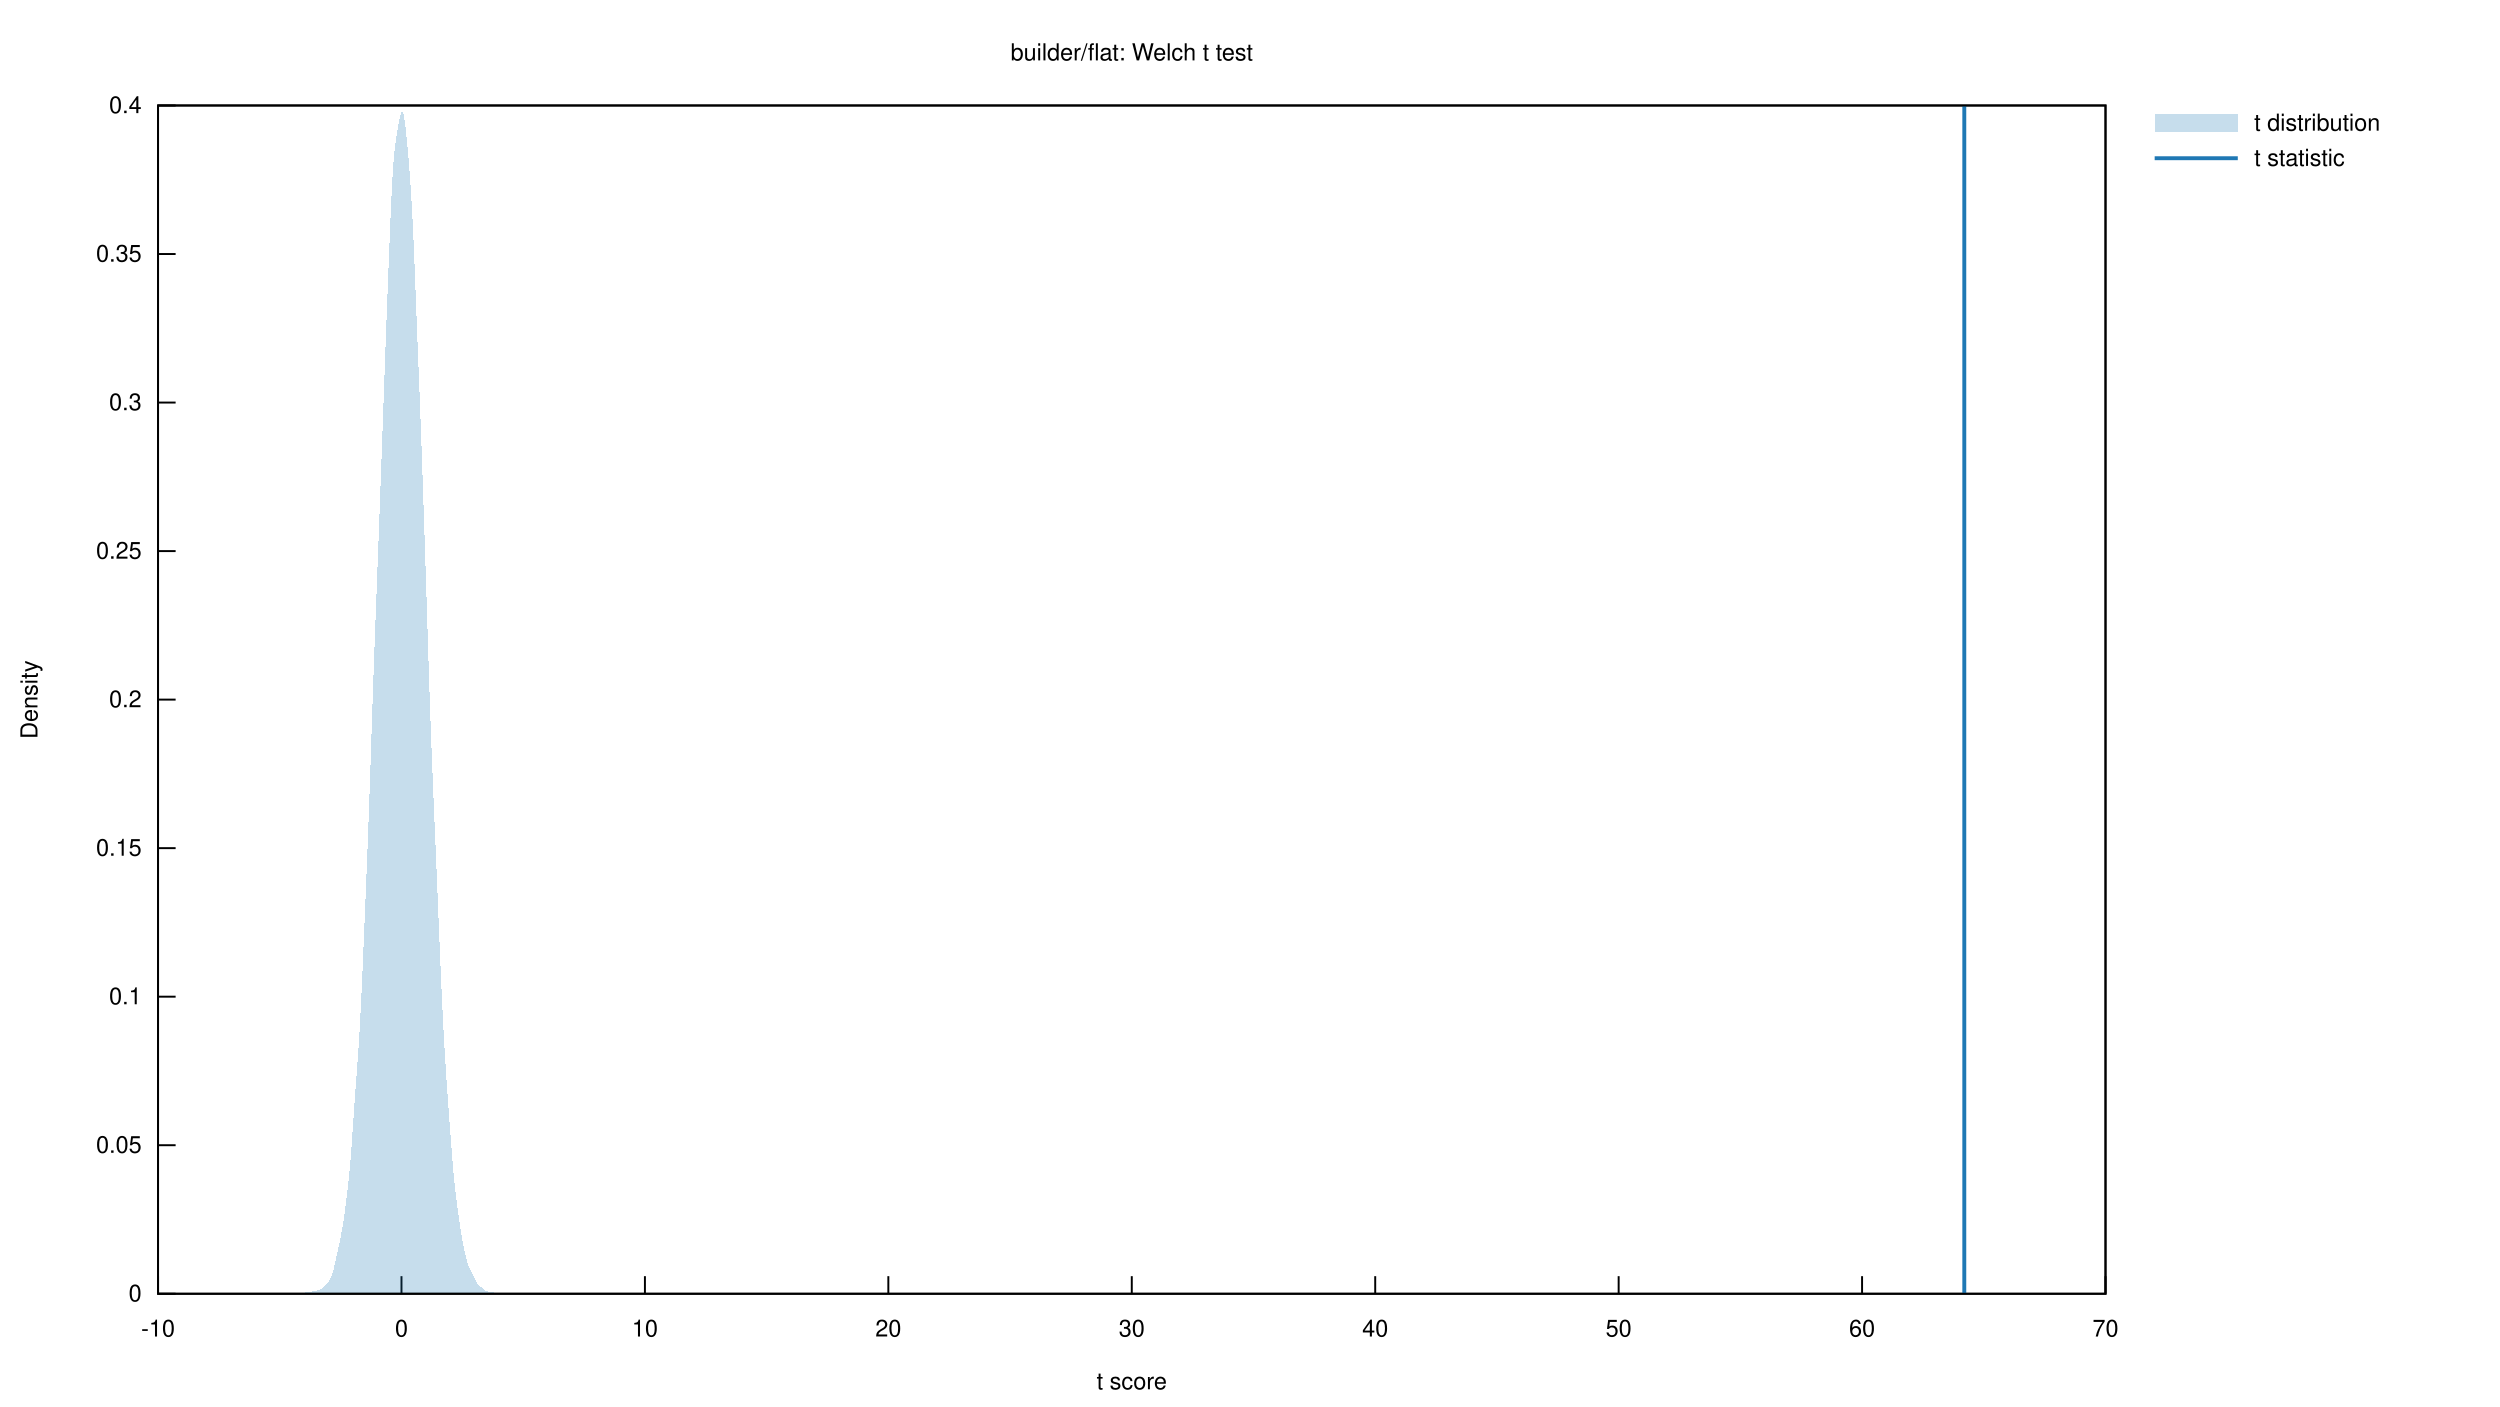
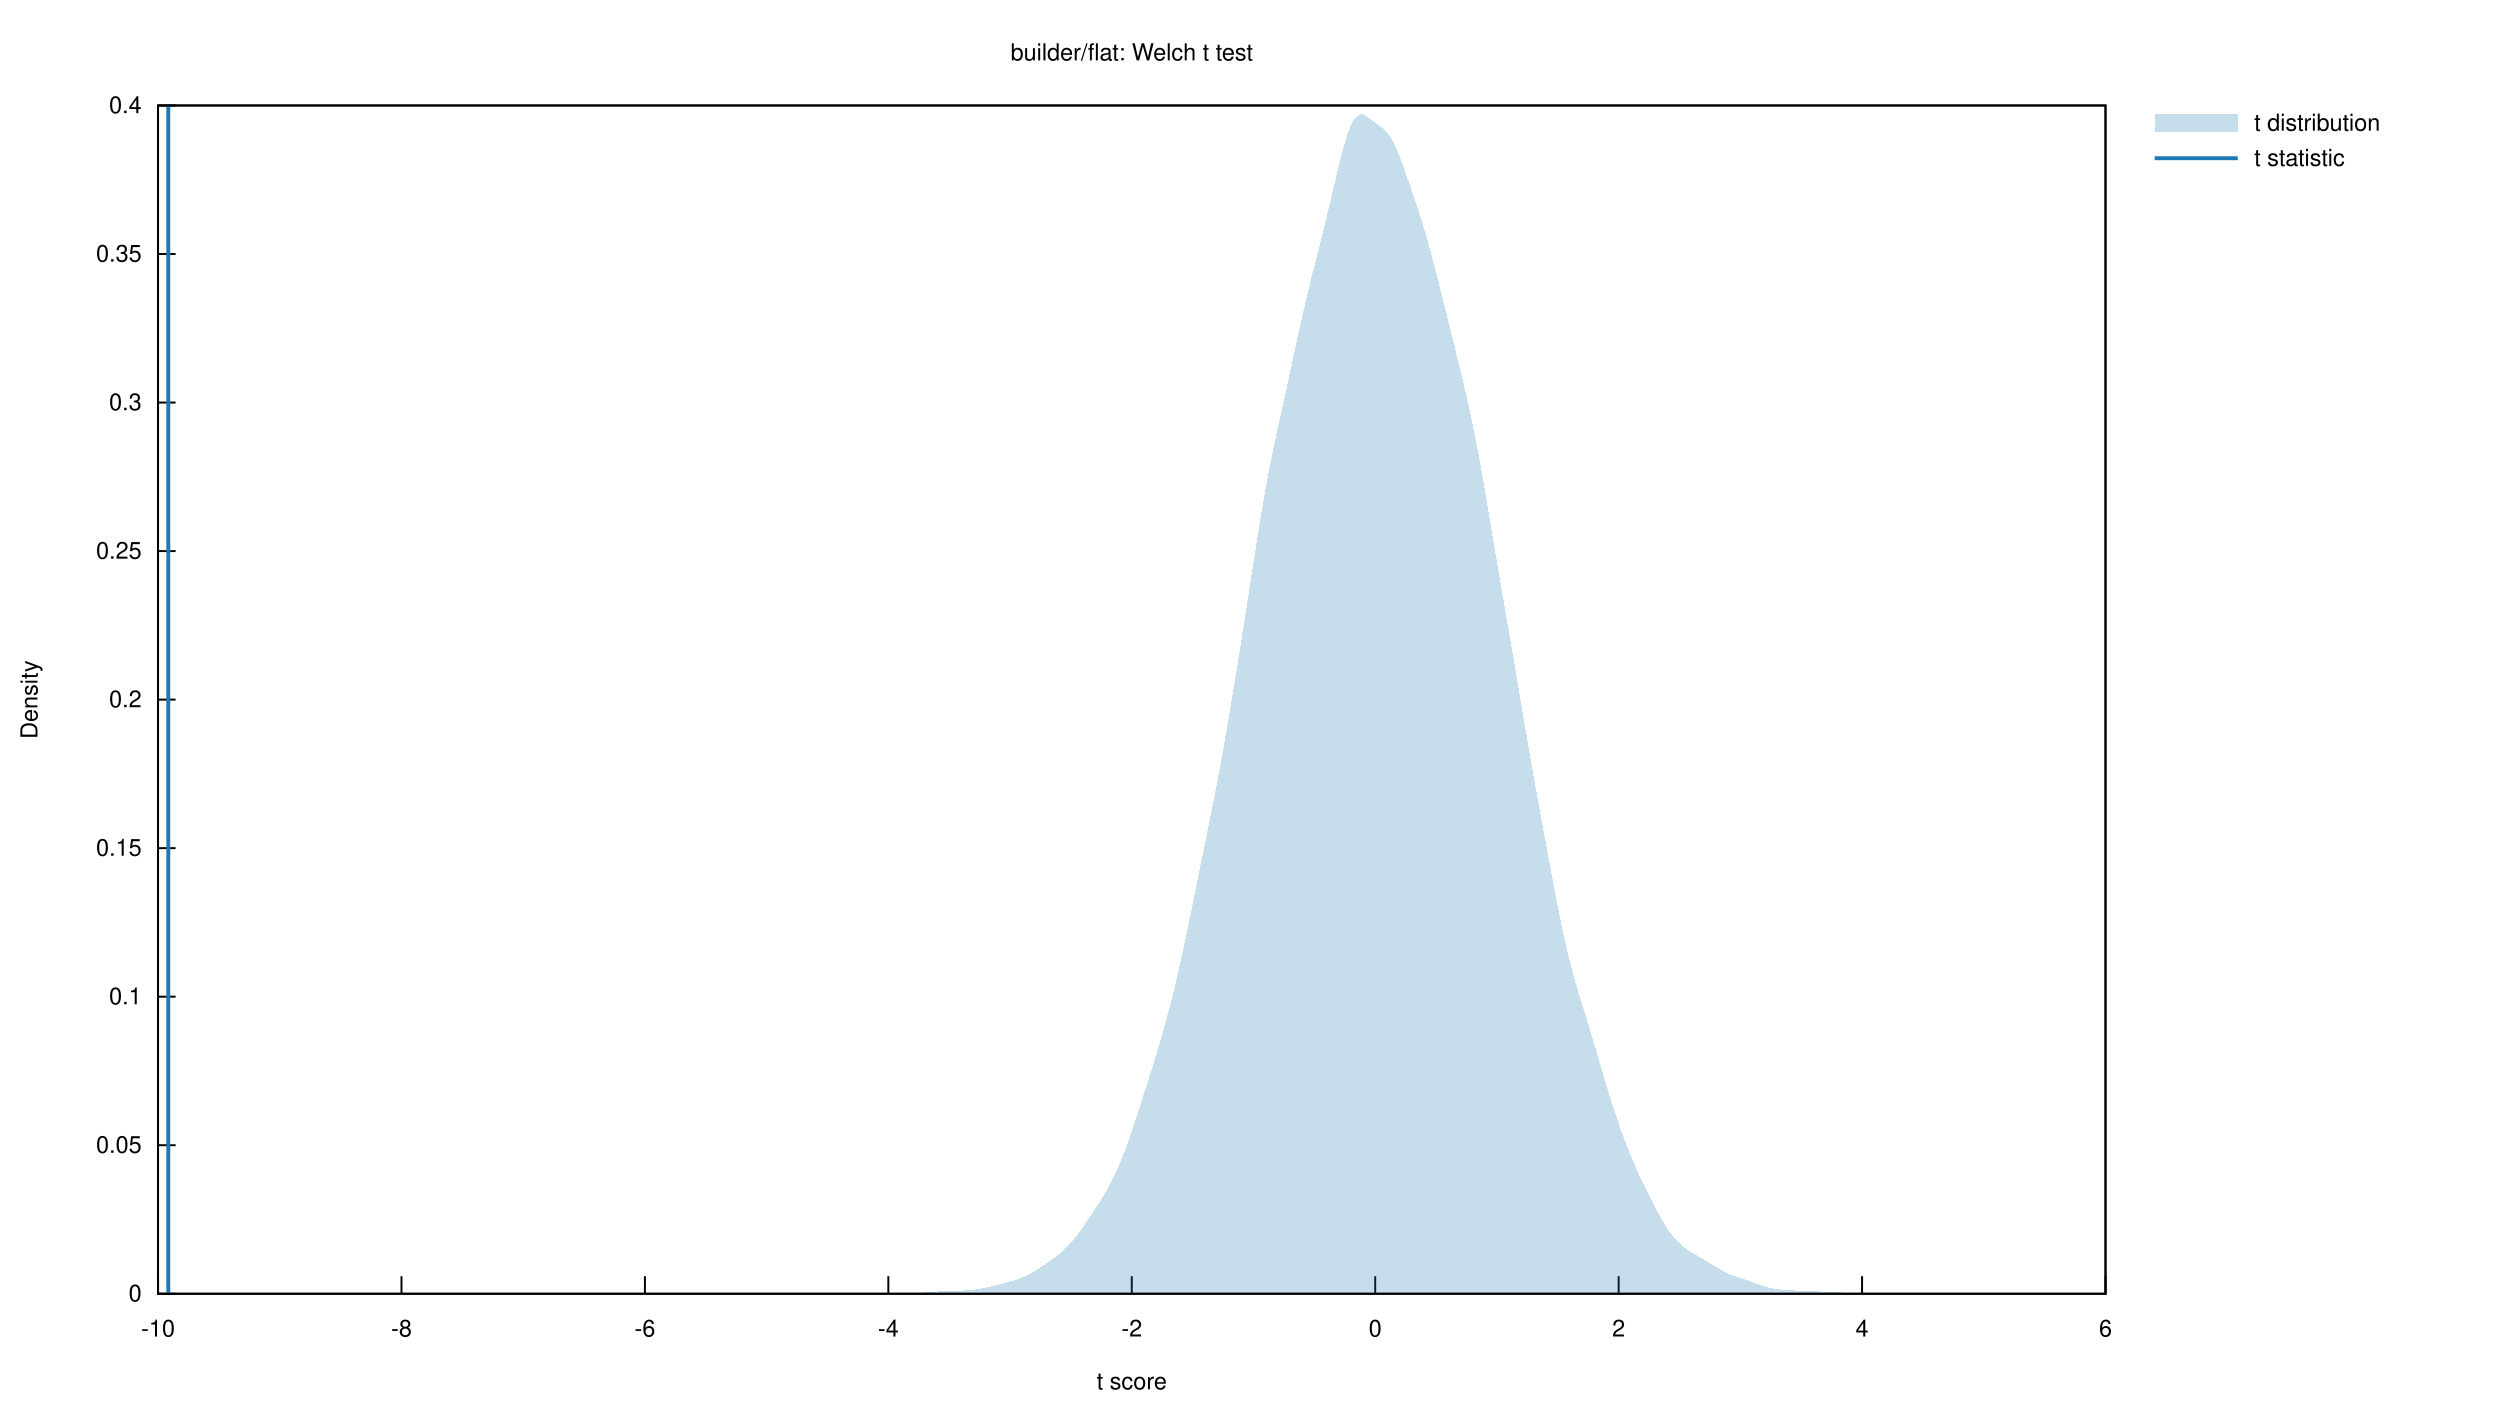
<svg xmlns="http://www.w3.org/2000/svg" xmlns:xlink="http://www.w3.org/1999/xlink" viewBox="0 0 1280 720">
  <g id="gnuplot_canvas">
    <rect x="0" y="0" width="1280" height="720" fill="none" />
    <defs>
      <circle id="gpDot" r="0.5" stroke-width="0.5" stroke="currentColor" />
      <path id="gpPt0" stroke-width="0.222" stroke="currentColor" d="M-1,0 h2 M0,-1 v2" />
      <path id="gpPt1" stroke-width="0.222" stroke="currentColor" d="M-1,-1 L1,1 M1,-1 L-1,1" />
      <path id="gpPt2" stroke-width="0.222" stroke="currentColor" d="M-1,0 L1,0 M0,-1 L0,1 M-1,-1 L1,1 M-1,1 L1,-1" />
      <rect id="gpPt3" stroke-width="0.222" stroke="currentColor" x="-1" y="-1" width="2" height="2" />
      <rect id="gpPt4" stroke-width="0.222" stroke="currentColor" fill="currentColor" x="-1" y="-1" width="2" height="2" />
      <circle id="gpPt5" stroke-width="0.222" stroke="currentColor" cx="0" cy="0" r="1" />
      <use xlink:href="#gpPt5" id="gpPt6" fill="currentColor" stroke="none" />
      <path id="gpPt7" stroke-width="0.222" stroke="currentColor" d="M0,-1.33 L-1.33,0.67 L1.33,0.67 z" />
      <use xlink:href="#gpPt7" id="gpPt8" fill="currentColor" stroke="none" />
      <use xlink:href="#gpPt7" id="gpPt9" stroke="currentColor" transform="rotate(180)" />
      <use xlink:href="#gpPt9" id="gpPt10" fill="currentColor" stroke="none" />
      <use xlink:href="#gpPt3" id="gpPt11" stroke="currentColor" transform="rotate(45)" />
      <use xlink:href="#gpPt11" id="gpPt12" fill="currentColor" stroke="none" />
      <path id="gpPt13" stroke-width="0.222" stroke="currentColor" d="M0,1.330 L1.265,0.411 L0.782,-1.067 L-0.782,-1.076 L-1.265,0.411 z" />
      <use xlink:href="#gpPt13" id="gpPt14" fill="currentColor" stroke="none" />
      <filter id="textbox" filterUnits="objectBoundingBox" x="0" y="0" height="1" width="1">
        <feFlood flood-color="white" flood-opacity="1" result="bgnd" />
        <feComposite in="SourceGraphic" in2="bgnd" operator="atop" />
      </filter>
      <filter id="greybox" filterUnits="objectBoundingBox" x="0" y="0" height="1" width="1">
        <feFlood flood-color="lightgrey" flood-opacity="1" result="grey" />
        <feComposite in="SourceGraphic" in2="grey" operator="atop" />
      </filter>
    </defs>
    <g fill="none" color="white" stroke="currentColor" stroke-width="1.00" stroke-linecap="butt" stroke-linejoin="miter">
</g>
    <g fill="none" color="black" stroke="currentColor" stroke-width="1.00" stroke-linecap="butt" stroke-linejoin="miter">
      <path stroke="black" d="M80.92,662.40 L89.92,662.40  " />
      <g transform="translate(72.53,666.30)" stroke="none" fill="black" font-family="Helvetica" font-size="12.00" text-anchor="end">
        <text>
          <tspan font-family="Helvetica"> 0</tspan>
        </text>
      </g>
    </g>
    <g fill="none" color="black" stroke="currentColor" stroke-width="1.00" stroke-linecap="butt" stroke-linejoin="miter">
      <path stroke="black" d="M80.92,586.35 L89.92,586.35  " />
      <g transform="translate(72.53,590.25)" stroke="none" fill="black" font-family="Helvetica" font-size="12.00" text-anchor="end">
        <text>
          <tspan font-family="Helvetica"> 0.05</tspan>
        </text>
      </g>
    </g>
    <g fill="none" color="black" stroke="currentColor" stroke-width="1.00" stroke-linecap="butt" stroke-linejoin="miter">
      <path stroke="black" d="M80.92,510.30 L89.92,510.30  " />
      <g transform="translate(72.53,514.20)" stroke="none" fill="black" font-family="Helvetica" font-size="12.00" text-anchor="end">
        <text>
          <tspan font-family="Helvetica"> 0.1</tspan>
        </text>
      </g>
    </g>
    <g fill="none" color="black" stroke="currentColor" stroke-width="1.00" stroke-linecap="butt" stroke-linejoin="miter">
      <path stroke="black" d="M80.92,434.25 L89.92,434.25  " />
      <g transform="translate(72.53,438.15)" stroke="none" fill="black" font-family="Helvetica" font-size="12.00" text-anchor="end">
        <text>
          <tspan font-family="Helvetica"> 0.15</tspan>
        </text>
      </g>
    </g>
    <g fill="none" color="black" stroke="currentColor" stroke-width="1.00" stroke-linecap="butt" stroke-linejoin="miter">
      <path stroke="black" d="M80.92,358.20 L89.92,358.20  " />
      <g transform="translate(72.53,362.10)" stroke="none" fill="black" font-family="Helvetica" font-size="12.00" text-anchor="end">
        <text>
          <tspan font-family="Helvetica"> 0.2</tspan>
        </text>
      </g>
    </g>
    <g fill="none" color="black" stroke="currentColor" stroke-width="1.00" stroke-linecap="butt" stroke-linejoin="miter">
      <path stroke="black" d="M80.92,282.16 L89.92,282.16  " />
      <g transform="translate(72.53,286.06)" stroke="none" fill="black" font-family="Helvetica" font-size="12.00" text-anchor="end">
        <text>
          <tspan font-family="Helvetica"> 0.25</tspan>
        </text>
      </g>
    </g>
    <g fill="none" color="black" stroke="currentColor" stroke-width="1.00" stroke-linecap="butt" stroke-linejoin="miter">
      <path stroke="black" d="M80.92,206.11 L89.92,206.11  " />
      <g transform="translate(72.53,210.01)" stroke="none" fill="black" font-family="Helvetica" font-size="12.00" text-anchor="end">
        <text>
          <tspan font-family="Helvetica"> 0.3</tspan>
        </text>
      </g>
    </g>
    <g fill="none" color="black" stroke="currentColor" stroke-width="1.00" stroke-linecap="butt" stroke-linejoin="miter">
      <path stroke="black" d="M80.92,130.06 L89.92,130.06  " />
      <g transform="translate(72.53,133.96)" stroke="none" fill="black" font-family="Helvetica" font-size="12.00" text-anchor="end">
        <text>
          <tspan font-family="Helvetica"> 0.35</tspan>
        </text>
      </g>
    </g>
    <g fill="none" color="black" stroke="currentColor" stroke-width="1.00" stroke-linecap="butt" stroke-linejoin="miter">
      <path stroke="black" d="M80.92,54.01 L89.92,54.01  " />
      <g transform="translate(72.53,57.91)" stroke="none" fill="black" font-family="Helvetica" font-size="12.00" text-anchor="end">
        <text>
          <tspan font-family="Helvetica"> 0.4</tspan>
        </text>
      </g>
    </g>
    <g fill="none" color="black" stroke="currentColor" stroke-width="1.00" stroke-linecap="butt" stroke-linejoin="miter">
      <path stroke="black" d="M80.92,662.40 L80.92,653.40  " />
      <g transform="translate(80.92,684.30)" stroke="none" fill="black" font-family="Helvetica" font-size="12.00" text-anchor="middle">
        <text>
          <tspan font-family="Helvetica">-10</tspan>
        </text>
      </g>
    </g>
    <g fill="none" color="black" stroke="currentColor" stroke-width="1.00" stroke-linecap="butt" stroke-linejoin="miter">
      <path stroke="black" d="M205.56,662.40 L205.56,653.40  " />
      <g transform="translate(205.56,684.30)" stroke="none" fill="black" font-family="Helvetica" font-size="12.00" text-anchor="middle">
        <text>
-           <tspan font-family="Helvetica"> 0</tspan>
+           <tspan font-family="Helvetica">-8</tspan>
        </text>
      </g>
    </g>
    <g fill="none" color="black" stroke="currentColor" stroke-width="1.00" stroke-linecap="butt" stroke-linejoin="miter">
      <path stroke="black" d="M330.20,662.40 L330.20,653.40  " />
      <g transform="translate(330.20,684.30)" stroke="none" fill="black" font-family="Helvetica" font-size="12.00" text-anchor="middle">
        <text>
-           <tspan font-family="Helvetica"> 10</tspan>
+           <tspan font-family="Helvetica">-6</tspan>
        </text>
      </g>
    </g>
    <g fill="none" color="black" stroke="currentColor" stroke-width="1.00" stroke-linecap="butt" stroke-linejoin="miter">
      <path stroke="black" d="M454.83,662.40 L454.83,653.40  " />
      <g transform="translate(454.83,684.30)" stroke="none" fill="black" font-family="Helvetica" font-size="12.00" text-anchor="middle">
        <text>
-           <tspan font-family="Helvetica"> 20</tspan>
+           <tspan font-family="Helvetica">-4</tspan>
        </text>
      </g>
    </g>
    <g fill="none" color="black" stroke="currentColor" stroke-width="1.00" stroke-linecap="butt" stroke-linejoin="miter">
      <path stroke="black" d="M579.47,662.40 L579.47,653.40  " />
      <g transform="translate(579.47,684.30)" stroke="none" fill="black" font-family="Helvetica" font-size="12.00" text-anchor="middle">
        <text>
-           <tspan font-family="Helvetica"> 30</tspan>
+           <tspan font-family="Helvetica">-2</tspan>
        </text>
      </g>
    </g>
    <g fill="none" color="black" stroke="currentColor" stroke-width="1.00" stroke-linecap="butt" stroke-linejoin="miter">
      <path stroke="black" d="M704.11,662.40 L704.11,653.40  " />
      <g transform="translate(704.11,684.30)" stroke="none" fill="black" font-family="Helvetica" font-size="12.00" text-anchor="middle">
        <text>
-           <tspan font-family="Helvetica"> 40</tspan>
+           <tspan font-family="Helvetica"> 0</tspan>
        </text>
      </g>
    </g>
    <g fill="none" color="black" stroke="currentColor" stroke-width="1.00" stroke-linecap="butt" stroke-linejoin="miter">
      <path stroke="black" d="M828.75,662.40 L828.75,653.40  " />
      <g transform="translate(828.75,684.30)" stroke="none" fill="black" font-family="Helvetica" font-size="12.00" text-anchor="middle">
        <text>
-           <tspan font-family="Helvetica"> 50</tspan>
+           <tspan font-family="Helvetica"> 2</tspan>
        </text>
      </g>
    </g>
    <g fill="none" color="black" stroke="currentColor" stroke-width="1.00" stroke-linecap="butt" stroke-linejoin="miter">
      <path stroke="black" d="M953.38,662.40 L953.38,653.40  " />
      <g transform="translate(953.38,684.30)" stroke="none" fill="black" font-family="Helvetica" font-size="12.00" text-anchor="middle">
        <text>
-           <tspan font-family="Helvetica"> 60</tspan>
+           <tspan font-family="Helvetica"> 4</tspan>
        </text>
      </g>
    </g>
    <g fill="none" color="black" stroke="currentColor" stroke-width="1.00" stroke-linecap="butt" stroke-linejoin="miter">
      <path stroke="black" d="M1078.02,662.40 L1078.02,653.40  " />
      <g transform="translate(1078.02,684.30)" stroke="none" fill="black" font-family="Helvetica" font-size="12.00" text-anchor="middle">
        <text>
-           <tspan font-family="Helvetica"> 70</tspan>
+           <tspan font-family="Helvetica"> 6</tspan>
        </text>
      </g>
    </g>
    <g fill="none" color="black" stroke="currentColor" stroke-width="1.00" stroke-linecap="butt" stroke-linejoin="miter">
</g>
    <g fill="none" color="black" stroke="currentColor" stroke-width="1.00" stroke-linecap="butt" stroke-linejoin="miter">
      <path stroke="black" d="M80.92,54.01 L80.92,662.40 L1078.02,662.40 L1078.02,54.01 L80.92,54.01 Z  " />
    </g>
    <g fill="none" color="black" stroke="currentColor" stroke-width="1.00" stroke-linecap="butt" stroke-linejoin="miter">
</g>
    <g id="gnuplot_plot_1">
      <g fill="none" color="black" stroke="currentColor" stroke-width="1.00" stroke-linecap="butt" stroke-linejoin="miter">
        <g transform="translate(1154.14,66.91)" stroke="none" fill="black" font-family="Helvetica" font-size="12.00" text-anchor="start">
          <text>
            <tspan font-family="Helvetica">t distribution</tspan>
          </text>
        </g>
      </g>
      <g fill="none" color="black" stroke="currentColor" stroke-width="1.00" stroke-linecap="butt" stroke-linejoin="miter">
        <g stroke="none" shape-rendering="crispEdges">
          <polygon fill="rgb( 31, 120, 180)" fill-opacity="0.25" points="1103.19,67.51 1145.75,67.51 1145.75,58.51 1103.19,58.51 " />
-           <polygon fill="rgb( 31, 120, 180)" fill-opacity="0.25" points="148.03,662.40 148.26,662.40 148.48,662.40 148.71,662.40 148.94,662.40 149.16,662.39 149.39,662.39 149.62,662.39 149.85,662.38 150.07,662.38 150.30,662.37 150.53,662.37 150.76,662.36 150.98,662.36 151.21,662.35 151.44,662.34 151.66,662.34 151.89,662.33 152.12,662.32 152.35,662.32 152.57,662.31 152.80,662.29 153.03,662.28 153.25,662.26 153.48,662.23 153.71,662.20 153.94,662.16 154.16,662.12 154.39,662.07 154.62,662.02 154.85,661.96 155.07,661.91 155.30,661.86 155.53,661.82 155.75,661.78 155.98,661.75 156.21,661.72 156.44,661.70 156.66,661.69 156.89,661.68 157.12,661.67 157.34,661.67 157.57,661.66 157.80,661.65 158.03,661.64 158.25,661.61 158.48,661.58 158.71,661.55 158.93,661.50 159.16,661.45 159.39,661.40 159.62,661.34 159.84,661.27 160.07,661.20 160.30,661.14 160.53,661.08 160.75,661.01 160.98,660.96 161.21,660.91 161.43,660.86 161.66,660.81 161.89,660.77 162.12,660.73 162.34,660.68 162.57,660.63 162.80,660.56 163.02,660.49 163.25,660.41 163.48,660.32 163.71,660.22 163.93,660.11 164.16,659.99 164.39,659.87 164.62,659.74 164.84,659.61 165.07,659.47 165.30,659.32 165.52,659.16 165.75,659.00 165.98,658.81 166.21,658.61 166.43,658.38 166.66,658.14 166.89,657.88 167.11,657.61 167.34,657.32 167.57,657.03 167.80,656.72 168.02,656.42 168.25,656.10 168.48,655.77 168.70,655.43 168.93,655.06 169.16,654.65 169.39,654.19 169.61,653.68 169.84,653.10 170.07,652.44 170.30,651.71 170.52,650.91 170.75,650.04 170.98,649.11 171.20,648.14 171.43,647.14 171.66,646.11 171.89,645.08 172.11,644.04 172.34,643.01 172.57,641.98 172.79,640.96 173.02,639.92 173.25,638.88 173.48,637.83 173.70,636.76 173.93,635.67 174.16,634.56 174.39,633.42 174.61,632.25 174.84,631.04 175.07,629.79 175.29,628.49 175.52,627.14 175.75,625.72 175.98,624.23 176.20,622.68 176.43,621.06 176.66,619.39 176.88,617.66 177.11,615.89 177.34,614.09 177.57,612.25 177.79,610.37 178.02,608.43 178.25,606.43 178.47,604.35 178.70,602.15 178.93,599.82 179.16,597.34 179.38,594.69 179.61,591.88 179.84,588.91 180.07,585.81 180.29,582.59 180.52,579.29 180.75,575.95 180.97,572.61 181.20,569.30 181.43,566.03 181.66,562.82 181.88,559.67 182.11,556.57 182.34,553.50 182.56,550.44 182.79,547.36 183.02,544.23 183.25,541.01 183.47,537.67 183.70,534.19 183.93,530.53 184.16,526.68 184.38,522.61 184.61,518.31 184.84,513.78 185.06,509.02 185.29,504.05 185.52,498.91 185.75,493.62 185.97,488.24 186.20,482.79 186.43,477.31 186.65,471.84 186.88,466.36 187.11,460.88 187.34,455.37 187.56,449.81 187.79,444.16 188.02,438.40 188.24,432.51 188.47,426.46 188.70,420.26 188.93,413.91 189.15,407.42 189.38,400.81 189.61,394.09 189.84,387.30 190.06,380.46 190.29,373.60 190.52,366.74 190.74,359.94 190.97,353.21 191.20,346.58 191.43,340.09 191.65,333.73 191.88,327.50 192.11,321.39 192.33,315.38 192.56,309.43 192.79,303.50 193.02,297.57 193.24,291.60 193.47,285.59 193.70,279.52 193.93,273.41 194.15,267.26 194.38,261.08 194.61,254.88 194.83,248.67 195.06,242.45 195.29,236.20 195.52,229.92 195.74,223.61 195.97,217.25 196.20,210.87 196.42,204.46 196.65,198.05 196.88,191.67 197.11,185.33 197.33,179.07 197.56,172.89 197.79,166.80 198.01,160.78 198.24,154.83 198.47,148.93 198.70,143.05 198.92,137.19 199.15,131.34 199.38,125.54 199.61,119.81 199.83,114.20 200.06,108.79 200.29,103.64 200.51,98.81 200.74,94.36 200.97,90.32 201.20,86.73 201.42,83.56 201.65,80.80 201.88,78.41 202.10,76.33 202.33,74.49 202.56,72.83 202.79,71.30 203.01,69.83 203.24,68.41 203.47,67.00 203.70,65.62 203.92,64.26 204.15,62.95 204.38,61.70 204.60,60.56 204.83,59.53 205.06,58.65 205.29,57.95 205.51,57.44 205.74,57.17 205.97,57.14 206.19,57.38 206.42,57.91 206.65,58.73 206.88,59.84 207.10,61.21 207.33,62.83 207.56,64.65 207.78,66.65 208.01,68.78 208.24,71.03 208.47,73.37 208.69,75.79 208.92,78.30 209.15,80.91 209.38,83.64 209.60,86.51 209.83,89.53 210.06,92.73 210.28,96.13 210.51,99.73 210.74,103.57 210.97,107.66 211.19,112.02 211.42,116.65 211.65,121.57 211.87,126.75 212.10,132.18 212.33,137.81 212.56,143.60 212.78,149.48 213.01,155.41 213.24,161.33 213.47,167.22 213.69,173.06 213.92,178.84 214.15,184.58 214.37,190.30 214.60,196.06 214.83,201.88 215.06,207.80 215.28,213.85 215.51,220.05 215.74,226.38 215.96,232.84 216.19,239.42 216.42,246.08 216.65,252.81 216.87,259.60 217.10,266.44 217.33,273.34 217.55,280.30 217.78,287.33 218.01,294.44 218.24,301.62 218.46,308.86 218.69,316.14 218.92,323.42 219.15,330.66 219.37,337.83 219.60,344.87 219.83,351.77 220.05,358.51 220.28,365.07 220.51,371.46 220.74,377.67 220.96,383.73 221.19,389.65 221.42,395.43 221.64,401.09 221.87,406.65 222.10,412.12 222.33,417.51 222.55,422.86 222.78,428.19 223.01,433.52 223.24,438.88 223.46,444.29 223.69,449.75 223.92,455.27 224.14,460.83 224.37,466.42 224.60,472.01 224.83,477.59 225.05,483.12 225.28,488.58 225.51,493.94 225.73,499.19 225.96,504.31 226.19,509.29 226.42,514.11 226.64,518.77 226.87,523.27 227.10,527.60 227.32,531.77 227.55,535.79 227.78,539.66 228.01,543.39 228.23,547.01 228.46,550.51 228.69,553.91 228.92,557.23 229.14,560.48 229.37,563.68 229.60,566.84 229.82,569.96 230.05,573.07 230.28,576.15 230.51,579.22 230.73,582.27 230.96,585.28 231.19,588.25 231.41,591.15 231.64,593.96 231.87,596.68 232.10,599.28 232.32,601.76 232.55,604.11 232.78,606.34 233.01,608.46 233.23,610.47 233.46,612.38 233.69,614.21 233.91,615.98 234.14,617.69 234.37,619.36 234.60,620.99 234.82,622.60 235.05,624.19 235.28,625.75 235.50,627.29 235.73,628.81 235.96,630.29 236.19,631.72 236.41,633.12 236.64,634.45 236.87,635.73 237.09,636.95 237.32,638.12 237.55,639.23 237.78,640.29 238.00,641.31 238.23,642.28 238.46,643.20 238.69,644.08 238.91,644.92 239.14,645.72 239.37,646.47 239.59,647.18 239.82,647.85 240.05,648.47 240.28,649.05 240.50,649.59 240.73,650.10 240.96,650.58 241.18,651.04 241.41,651.48 241.64,651.92 241.87,652.34 242.09,652.77 242.32,653.21 242.55,653.65 242.78,654.09 243.00,654.54 243.23,654.98 243.46,655.42 243.68,655.85 243.91,656.26 244.14,656.65 244.37,657.01 244.59,657.34 244.82,657.63 245.05,657.90 245.27,658.13 245.50,658.35 245.73,658.54 245.96,658.72 246.18,658.90 246.41,659.07 246.64,659.25 246.86,659.44 247.09,659.63 247.32,659.82 247.55,660.01 247.77,660.20 248.00,660.37 248.23,660.54 248.46,660.69 248.68,660.82 248.91,660.93 249.14,661.02 249.36,661.10 249.59,661.16 249.82,661.21 250.05,661.24 250.27,661.28 250.50,661.30 250.73,661.33 250.95,661.36 251.18,661.39 251.41,661.43 251.64,661.47 251.86,661.52 252.09,661.57 252.32,661.63 252.55,661.68 252.77,661.74 253.00,661.79 253.23,661.83 253.45,661.87 253.68,661.90 253.91,661.93 254.14,661.95 254.36,661.96 254.59,661.98 254.82,661.99 255.04,662.00 255.27,662.02 255.50,662.04 255.73,662.05 255.95,662.08 256.18,662.10 256.41,662.12 256.63,662.15 256.86,662.17 257.09,662.19 257.32,662.22 257.54,662.24 257.77,662.26 258.00,662.28 258.23,662.30 258.45,662.32 258.68,662.33 258.91,662.35 259.13,662.36 259.36,662.37 259.59,662.38 259.82,662.38 260.04,662.39 260.27,662.39 260.50,662.39 260.72,662.40 260.95,662.40 261.18,662.40 261.41,662.40 261.41,662.40 261.18,662.40 260.95,662.40 260.72,662.40 260.50,662.40 260.27,662.40 260.04,662.40 259.82,662.40 259.59,662.40 259.36,662.40 259.13,662.40 258.91,662.40 258.68,662.40 258.45,662.40 258.23,662.40 258.00,662.40 257.77,662.40 257.54,662.40 257.32,662.40 257.09,662.40 256.86,662.40 256.63,662.40 256.41,662.40 256.18,662.40 255.95,662.40 255.73,662.40 255.50,662.40 255.27,662.40 255.04,662.40 254.82,662.40 254.59,662.40 254.36,662.40 254.14,662.40 253.91,662.40 253.68,662.40 253.45,662.40 253.23,662.40 253.00,662.40 252.77,662.40 252.55,662.40 252.32,662.40 252.09,662.40 251.86,662.40 251.64,662.40 251.41,662.40 251.18,662.40 250.95,662.40 250.73,662.40 250.50,662.40 250.27,662.40 250.05,662.40 249.82,662.40 249.59,662.40 249.36,662.40 249.14,662.40 248.91,662.40 248.68,662.40 248.46,662.40 248.23,662.40 248.00,662.40 247.77,662.40 247.55,662.40 247.32,662.40 247.09,662.40 246.86,662.40 246.64,662.40 246.41,662.40 246.18,662.40 245.96,662.40 245.73,662.40 245.50,662.40 245.27,662.40 245.05,662.40 244.82,662.40 244.59,662.40 244.37,662.40 244.14,662.40 243.91,662.40 243.68,662.40 243.46,662.40 243.23,662.40 243.00,662.40 242.78,662.40 242.55,662.40 242.32,662.40 242.09,662.40 241.87,662.40 241.64,662.40 241.41,662.40 241.18,662.40 240.96,662.40 240.73,662.40 240.50,662.40 240.28,662.40 240.05,662.40 239.82,662.40 239.59,662.40 239.37,662.40 239.14,662.40 238.91,662.40 238.69,662.40 238.46,662.40 238.23,662.40 238.00,662.40 237.78,662.40 237.55,662.40 237.32,662.40 237.09,662.40 236.87,662.40 236.64,662.40 236.41,662.40 236.19,662.40 235.96,662.40 235.73,662.40 235.50,662.40 235.28,662.40 235.05,662.40 234.82,662.40 234.60,662.40 234.37,662.40 234.14,662.40 233.91,662.40 233.69,662.40 233.46,662.40 233.23,662.40 233.01,662.40 232.78,662.40 232.55,662.40 232.32,662.40 232.10,662.40 231.87,662.40 231.64,662.40 231.41,662.40 231.19,662.40 230.96,662.40 230.73,662.40 230.51,662.40 230.28,662.40 230.05,662.40 229.82,662.40 229.60,662.40 229.37,662.40 229.14,662.40 228.92,662.40 228.69,662.40 228.46,662.40 228.23,662.40 228.01,662.40 227.78,662.40 227.55,662.40 227.32,662.40 227.10,662.40 226.87,662.40 226.64,662.40 226.42,662.40 226.19,662.40 225.96,662.40 225.73,662.40 225.51,662.40 225.28,662.40 225.05,662.40 224.83,662.40 224.60,662.40 224.37,662.40 224.14,662.40 223.92,662.40 223.69,662.40 223.46,662.40 223.24,662.40 223.01,662.40 222.78,662.40 222.55,662.40 222.33,662.40 222.10,662.40 221.87,662.40 221.64,662.40 221.42,662.40 221.19,662.40 220.96,662.40 220.74,662.40 220.51,662.40 220.28,662.40 220.05,662.40 219.83,662.40 219.60,662.40 219.37,662.40 219.15,662.40 218.92,662.40 218.69,662.40 218.46,662.40 218.24,662.40 218.01,662.40 217.78,662.40 217.55,662.40 217.33,662.40 217.10,662.40 216.87,662.40 216.65,662.40 216.42,662.40 216.19,662.40 215.96,662.40 215.74,662.40 215.51,662.40 215.28,662.40 215.06,662.40 214.83,662.40 214.60,662.40 214.37,662.40 214.15,662.40 213.92,662.40 213.69,662.40 213.47,662.40 213.24,662.40 213.01,662.40 212.78,662.40 212.56,662.40 212.33,662.40 212.10,662.40 211.87,662.40 211.65,662.40 211.42,662.40 211.19,662.40 210.97,662.40 210.74,662.40 210.51,662.40 210.28,662.40 210.06,662.40 209.83,662.40 209.60,662.40 209.38,662.40 209.15,662.40 208.92,662.40 208.69,662.40 208.47,662.40 208.24,662.40 208.01,662.40 207.78,662.40 207.56,662.40 207.33,662.40 207.10,662.40 206.88,662.40 206.65,662.40 206.42,662.40 206.19,662.40 205.97,662.40 205.74,662.40 205.51,662.40 205.29,662.40 205.06,662.40 204.83,662.40 204.60,662.40 204.38,662.40 204.15,662.40 203.92,662.40 203.70,662.40 203.47,662.40 203.24,662.40 203.01,662.40 202.79,662.40 202.56,662.40 202.33,662.40 202.10,662.40 201.88,662.40 201.65,662.40 201.42,662.40 201.20,662.40 200.97,662.40 200.74,662.40 200.51,662.40 200.29,662.40 200.06,662.40 199.83,662.40 199.61,662.40 199.38,662.40 199.15,662.40 198.92,662.40 198.70,662.40 198.47,662.40 198.24,662.40 198.01,662.40 197.79,662.40 197.56,662.40 197.33,662.40 197.11,662.40 196.88,662.40 196.65,662.40 196.42,662.40 196.20,662.40 195.97,662.40 195.74,662.40 195.52,662.40 195.29,662.40 195.06,662.40 194.83,662.40 194.61,662.40 194.38,662.40 194.15,662.40 193.93,662.40 193.70,662.40 193.47,662.40 193.24,662.40 193.02,662.40 192.79,662.40 192.56,662.40 192.33,662.40 192.11,662.40 191.88,662.40 191.65,662.40 191.43,662.40 191.20,662.40 190.97,662.40 190.74,662.40 190.52,662.40 190.29,662.40 190.06,662.40 189.84,662.40 189.61,662.40 189.38,662.40 189.15,662.40 188.93,662.40 188.70,662.40 188.47,662.40 188.24,662.40 188.02,662.40 187.79,662.40 187.56,662.40 187.34,662.40 187.11,662.40 186.88,662.40 186.65,662.40 186.43,662.40 186.20,662.40 185.97,662.40 185.75,662.40 185.52,662.40 185.29,662.40 185.06,662.40 184.84,662.40 184.61,662.40 184.38,662.40 184.16,662.40 183.93,662.40 183.70,662.40 183.47,662.40 183.25,662.40 183.02,662.40 182.79,662.40 182.56,662.40 182.34,662.40 182.11,662.40 181.88,662.40 181.66,662.40 181.43,662.40 181.20,662.40 180.97,662.40 180.75,662.40 180.52,662.40 180.29,662.40 180.07,662.40 179.84,662.40 179.61,662.40 179.38,662.40 179.16,662.40 178.93,662.40 178.70,662.40 178.47,662.40 178.25,662.40 178.02,662.40 177.79,662.40 177.57,662.40 177.34,662.40 177.11,662.40 176.88,662.40 176.66,662.40 176.43,662.40 176.20,662.40 175.98,662.40 175.75,662.40 175.52,662.40 175.29,662.40 175.07,662.40 174.84,662.40 174.61,662.40 174.39,662.40 174.16,662.40 173.93,662.40 173.70,662.40 173.48,662.40 173.25,662.40 173.02,662.40 172.79,662.40 172.57,662.40 172.34,662.40 172.11,662.40 171.89,662.40 171.66,662.40 171.43,662.40 171.20,662.40 170.98,662.40 170.75,662.40 170.52,662.40 170.30,662.40 170.07,662.40 169.84,662.40 169.61,662.40 169.39,662.40 169.16,662.40 168.93,662.40 168.70,662.40 168.48,662.40 168.25,662.40 168.02,662.40 167.80,662.40 167.57,662.40 167.34,662.40 167.11,662.40 166.89,662.40 166.66,662.40 166.43,662.40 166.21,662.40 165.98,662.40 165.75,662.40 165.52,662.40 165.30,662.40 165.07,662.40 164.84,662.40 164.62,662.40 164.39,662.40 164.16,662.40 163.93,662.40 163.71,662.40 163.48,662.40 163.25,662.40 163.02,662.40 162.80,662.40 162.57,662.40 162.34,662.40 162.12,662.40 161.89,662.40 161.66,662.40 161.43,662.40 161.21,662.40 160.98,662.40 160.75,662.40 160.53,662.40 160.30,662.40 160.07,662.40 159.84,662.40 159.62,662.40 159.39,662.40 159.16,662.40 158.93,662.40 158.71,662.40 158.48,662.40 158.25,662.40 158.03,662.40 157.80,662.40 157.57,662.40 157.34,662.40 157.12,662.40 156.89,662.40 156.66,662.40 156.44,662.40 156.21,662.40 155.98,662.40 155.75,662.40 155.53,662.40 155.30,662.40 155.07,662.40 154.85,662.40 154.62,662.40 154.39,662.40 154.16,662.40 153.94,662.40 153.71,662.40 153.48,662.40 153.25,662.40 153.03,662.40 152.80,662.40 152.57,662.40 152.35,662.40 152.12,662.40 151.89,662.40 151.66,662.40 151.44,662.40 151.21,662.40 150.98,662.40 150.76,662.40 150.53,662.40 150.30,662.40 150.07,662.40 149.85,662.40 149.62,662.40 149.39,662.40 149.16,662.40 148.94,662.40 148.71,662.40 148.48,662.40 148.26,662.40 148.03,662.40 " />
+           <polygon fill="rgb( 31, 120, 180)" fill-opacity="0.25" points="404.24,662.40 405.45,662.40 406.66,662.40 407.88,662.40 409.09,662.40 410.30,662.39 411.51,662.39 412.72,662.39 413.93,662.38 415.15,662.38 416.36,662.37 417.57,662.36 418.78,662.36 419.99,662.35 421.20,662.35 422.42,662.34 423.63,662.34 424.84,662.34 426.05,662.35 427.26,662.35 428.47,662.35 429.69,662.36 430.90,662.37 432.11,662.37 433.32,662.38 434.53,662.38 435.74,662.39 436.96,662.39 438.17,662.39 439.38,662.40 440.59,662.40 441.80,662.40 443.01,662.40 444.23,662.40 445.44,662.39 446.65,662.39 447.86,662.38 449.07,662.38 450.28,662.37 451.49,662.35 452.71,662.34 453.92,662.32 455.13,662.30 456.34,662.28 457.55,662.25 458.76,662.22 459.98,662.20 461.19,662.17 462.40,662.14 463.61,662.11 464.82,662.08 466.03,662.05 467.25,662.01 468.46,661.97 469.67,661.92 470.88,661.86 472.09,661.79 473.30,661.71 474.52,661.63 475.73,661.54 476.94,661.46 478.15,661.37 479.36,661.30 480.57,661.23 481.79,661.17 483.00,661.12 484.21,661.08 485.42,661.05 486.63,661.02 487.84,660.98 489.06,660.95 490.27,660.91 491.48,660.85 492.69,660.79 493.90,660.71 495.11,660.62 496.33,660.52 497.54,660.39 498.75,660.25 499.96,660.09 501.17,659.91 502.38,659.71 503.60,659.49 504.81,659.25 506.02,659.00 507.23,658.74 508.44,658.45 509.65,658.16 510.87,657.86 512.08,657.55 513.29,657.23 514.50,656.90 515.71,656.57 516.92,656.24 518.13,655.89 519.35,655.52 520.56,655.13 521.77,654.71 522.98,654.26 524.19,653.75 525.40,653.20 526.62,652.60 527.83,651.96 529.04,651.26 530.25,650.53 531.46,649.77 532.67,648.99 533.89,648.18 535.10,647.36 536.31,646.52 537.52,645.67 538.73,644.80 539.94,643.90 541.16,642.96 542.37,641.99 543.58,640.96 544.79,639.87 546.00,638.71 547.21,637.46 548.43,636.13 549.64,634.71 550.85,633.20 552.06,631.61 553.27,629.95 554.48,628.23 555.70,626.47 556.91,624.68 558.12,622.87 559.33,621.04 560.54,619.20 561.75,617.33 562.97,615.44 564.18,613.50 565.39,611.50 566.60,609.43 567.81,607.26 569.02,604.98 570.24,602.58 571.45,600.03 572.66,597.33 573.87,594.47 575.08,591.45 576.29,588.27 577.50,584.95 578.72,581.49 579.93,577.92 581.14,574.26 582.35,570.54 583.56,566.78 584.77,562.98 585.99,559.18 587.20,555.36 588.41,551.52 589.62,547.66 590.83,543.76 592.04,539.81 593.26,535.78 594.47,531.66 595.68,527.42 596.89,523.06 598.10,518.55 599.31,513.88 600.53,509.05 601.74,504.06 602.95,498.89 604.16,493.56 605.37,488.08 606.58,482.45 607.80,476.70 609.01,470.85 610.22,464.93 611.43,458.96 612.64,452.98 613.85,447.00 615.07,441.05 616.28,435.12 617.49,429.21 618.70,423.29 619.91,417.33 621.12,411.28 622.34,405.10 623.55,398.76 624.76,392.24 625.97,385.54 627.18,378.67 628.39,371.64 629.61,364.49 630.82,357.24 632.03,349.90 633.24,342.48 634.45,334.98 635.66,327.40 636.87,319.73 638.09,311.98 639.30,304.17 640.51,296.32 641.72,288.47 642.93,280.69 644.14,273.03 645.36,265.56 646.57,258.33 647.78,251.38 648.99,244.73 650.20,238.39 651.41,232.33 652.63,226.52 653.84,220.89 655.05,215.38 656.26,209.93 657.47,204.48 658.68,199.01 659.90,193.48 661.11,187.89 662.32,182.27 663.53,176.64 664.74,171.05 665.95,165.54 667.17,160.15 668.38,154.89 669.59,149.79 670.80,144.82 672.01,139.97 673.22,135.20 674.44,130.46 675.65,125.70 676.86,120.88 678.07,115.98 679.28,110.98 680.49,105.89 681.71,100.74 682.92,95.56 684.13,90.41 685.34,85.36 686.55,80.50 687.76,75.91 688.98,71.71 690.19,67.97 691.40,64.80 692.61,62.25 693.82,60.37 695.03,59.16 696.25,58.57 697.46,58.52 698.67,58.91 699.88,59.62 701.09,60.50 702.30,61.46 703.51,62.41 704.73,63.32 705.94,64.19 707.15,65.07 708.36,66.03 709.57,67.17 710.78,68.57 712.00,70.31 713.21,72.41 714.42,74.88 715.63,77.69 716.84,80.77 718.05,84.06 719.27,87.48 720.48,90.97 721.69,94.48 722.90,98.00 724.11,101.53 725.32,105.10 726.54,108.76 727.75,112.53 728.96,116.45 730.17,120.55 731.38,124.84 732.59,129.29 733.81,133.90 735.02,138.61 736.23,143.41 737.44,148.25 738.65,153.11 739.86,157.97 741.08,162.82 742.29,167.67 743.50,172.53 744.71,177.39 745.92,182.29 747.13,187.23 748.35,192.25 749.56,197.36 750.77,202.60 751.98,208.00 753.19,213.59 754.40,219.41 755.62,225.48 756.83,231.81 758.04,238.39 759.25,245.20 760.46,252.21 761.67,259.35 762.88,266.59 764.10,273.85 765.31,281.10 766.52,288.30 767.73,295.43 768.94,302.49 770.15,309.51 771.37,316.51 772.58,323.51 773.79,330.55 775.00,337.64 776.21,344.78 777.42,351.97 778.64,359.18 779.85,366.37 781.06,373.52 782.27,380.60 783.48,387.59 784.69,394.48 785.91,401.28 787.12,408.00 788.33,414.66 789.54,421.28 790.75,427.87 791.96,434.44 793.18,440.98 794.39,447.48 795.60,453.90 796.81,460.22 798.02,466.39 799.23,472.36 800.45,478.09 801.66,483.55 802.87,488.72 804.08,493.59 805.29,498.17 806.50,502.51 807.72,506.64 808.93,510.64 810.14,514.55 811.35,518.44 812.56,522.34 813.77,526.30 814.99,530.32 816.20,534.40 817.41,538.52 818.62,542.67 819.83,546.82 821.04,550.94 822.26,555.02 823.47,559.02 824.68,562.93 825.89,566.75 827.10,570.45 828.31,574.05 829.52,577.52 830.74,580.88 831.95,584.12 833.16,587.25 834.37,590.27 835.58,593.19 836.79,596.01 838.01,598.76 839.22,601.43 840.43,604.05 841.64,606.61 842.85,609.13 844.06,611.61 845.28,614.03 846.49,616.41 847.70,618.73 848.91,620.98 850.12,623.14 851.33,625.22 852.55,627.20 853.76,629.06 854.97,630.80 856.18,632.42 857.39,633.90 858.60,635.26 859.82,636.50 861.03,637.62 862.24,638.63 863.45,639.55 864.66,640.40 865.87,641.18 867.09,641.91 868.30,642.61 869.51,643.30 870.72,643.97 871.93,644.65 873.14,645.35 874.36,646.06 875.57,646.80 876.78,647.54 877.99,648.30 879.20,649.05 880.41,649.78 881.63,650.48 882.84,651.13 884.05,651.73 885.26,652.28 886.47,652.77 887.68,653.21 888.89,653.62 890.11,654.01 891.32,654.40 892.53,654.78 893.74,655.19 894.95,655.61 896.16,656.05 897.38,656.50 898.59,656.96 899.80,657.42 901.01,657.86 902.22,658.28 903.43,658.66 904.65,659.01 905.86,659.31 907.07,659.57 908.28,659.80 909.49,659.98 910.70,660.14 911.92,660.27 913.13,660.38 914.34,660.48 915.55,660.56 916.76,660.63 917.97,660.69 919.19,660.75 920.40,660.80 921.61,660.84 922.82,660.88 924.03,660.93 925.24,660.97 926.46,661.02 927.67,661.07 928.88,661.12 930.09,661.18 931.30,661.24 932.51,661.30 933.73,661.36 934.94,661.42 936.15,661.48 937.36,661.53 938.57,661.58 939.78,661.63 941.00,661.67 942.21,661.72 943.42,661.76 944.63,661.80 945.84,661.85 947.05,661.89 948.26,661.94 949.48,661.99 950.69,662.04 951.90,662.08 953.11,662.13 954.32,662.17 955.53,662.21 956.75,662.24 957.96,662.27 959.17,662.29 960.38,662.31 961.59,662.33 962.80,662.34 964.02,662.35 965.23,662.36 966.44,662.37 967.65,662.38 968.86,662.38 970.07,662.39 971.29,662.39 972.50,662.39 973.71,662.39 974.92,662.39 976.13,662.39 977.34,662.39 978.56,662.38 979.77,662.38 980.98,662.37 982.19,662.37 983.40,662.36 984.61,662.35 985.83,662.35 987.04,662.35 988.25,662.34 989.46,662.34 990.67,662.34 991.88,662.35 993.10,662.35 994.31,662.36 995.52,662.36 996.73,662.37 997.94,662.38 999.15,662.38 1000.37,662.39 1001.58,662.39 1002.79,662.39 1004.00,662.40 1005.21,662.40 1006.42,662.40 1007.64,662.40 1008.85,662.40 1008.85,662.40 1007.64,662.40 1006.42,662.40 1005.21,662.40 1004.00,662.40 1002.79,662.40 1001.58,662.40 1000.37,662.40 999.15,662.40 997.94,662.40 996.73,662.40 995.52,662.40 994.31,662.40 993.10,662.40 991.88,662.40 990.67,662.40 989.46,662.40 988.25,662.40 987.04,662.40 985.83,662.40 984.61,662.40 983.40,662.40 982.19,662.40 980.98,662.40 979.77,662.40 978.56,662.40 977.34,662.40 976.13,662.40 974.92,662.40 973.71,662.40 972.50,662.40 971.29,662.40 970.07,662.40 968.86,662.40 967.65,662.40 966.44,662.40 965.23,662.40 964.02,662.40 962.80,662.40 961.59,662.40 960.38,662.40 959.17,662.40 957.96,662.40 956.75,662.40 955.53,662.40 954.32,662.40 953.11,662.40 951.90,662.40 950.69,662.40 949.48,662.40 948.26,662.40 947.05,662.40 945.84,662.40 944.63,662.40 943.42,662.40 942.21,662.40 941.00,662.40 939.78,662.40 938.57,662.40 937.36,662.40 936.15,662.40 934.94,662.40 933.73,662.40 932.51,662.40 931.30,662.40 930.09,662.40 928.88,662.40 927.67,662.40 926.46,662.40 925.24,662.40 924.03,662.40 922.82,662.40 921.61,662.40 920.40,662.40 919.19,662.40 917.97,662.40 916.76,662.40 915.55,662.40 914.34,662.40 913.13,662.40 911.92,662.40 910.70,662.40 909.49,662.40 908.28,662.40 907.07,662.40 905.86,662.40 904.65,662.40 903.43,662.40 902.22,662.40 901.01,662.40 899.80,662.40 898.59,662.40 897.38,662.40 896.16,662.40 894.95,662.40 893.74,662.40 892.53,662.40 891.32,662.40 890.11,662.40 888.89,662.40 887.68,662.40 886.47,662.40 885.26,662.40 884.05,662.40 882.84,662.40 881.63,662.40 880.41,662.40 879.20,662.40 877.99,662.40 876.78,662.40 875.57,662.40 874.36,662.40 873.14,662.40 871.93,662.40 870.72,662.40 869.51,662.40 868.30,662.40 867.09,662.40 865.87,662.40 864.66,662.40 863.45,662.40 862.24,662.40 861.03,662.40 859.82,662.40 858.60,662.40 857.39,662.40 856.18,662.40 854.97,662.40 853.76,662.40 852.55,662.40 851.33,662.40 850.12,662.40 848.91,662.40 847.70,662.40 846.49,662.40 845.28,662.40 844.06,662.40 842.85,662.40 841.64,662.40 840.43,662.40 839.22,662.40 838.01,662.40 836.79,662.40 835.58,662.40 834.37,662.40 833.16,662.40 831.95,662.40 830.74,662.40 829.52,662.40 828.31,662.40 827.10,662.40 825.89,662.40 824.68,662.40 823.47,662.40 822.26,662.40 821.04,662.40 819.83,662.40 818.62,662.40 817.41,662.40 816.20,662.40 814.99,662.40 813.77,662.40 812.56,662.40 811.35,662.40 810.14,662.40 808.93,662.40 807.72,662.40 806.50,662.40 805.29,662.40 804.08,662.40 802.87,662.40 801.66,662.40 800.45,662.40 799.23,662.40 798.02,662.40 796.81,662.40 795.60,662.40 794.39,662.40 793.18,662.40 791.96,662.40 790.75,662.40 789.54,662.40 788.33,662.40 787.12,662.40 785.91,662.40 784.69,662.40 783.48,662.40 782.27,662.40 781.06,662.40 779.85,662.40 778.64,662.40 777.42,662.40 776.21,662.40 775.00,662.40 773.79,662.40 772.58,662.40 771.37,662.40 770.15,662.40 768.94,662.40 767.73,662.40 766.52,662.40 765.31,662.40 764.10,662.40 762.88,662.40 761.67,662.40 760.46,662.40 759.25,662.40 758.04,662.40 756.83,662.40 755.62,662.40 754.40,662.40 753.19,662.40 751.98,662.40 750.77,662.40 749.56,662.40 748.35,662.40 747.13,662.40 745.92,662.40 744.71,662.40 743.50,662.40 742.29,662.40 741.08,662.40 739.86,662.40 738.65,662.40 737.44,662.40 736.23,662.40 735.02,662.40 733.81,662.40 732.59,662.40 731.38,662.40 730.17,662.40 728.96,662.40 727.75,662.40 726.54,662.40 725.32,662.40 724.11,662.40 722.90,662.40 721.69,662.40 720.48,662.40 719.27,662.40 718.05,662.40 716.84,662.40 715.63,662.40 714.42,662.40 713.21,662.40 712.00,662.40 710.78,662.40 709.57,662.40 708.36,662.40 707.15,662.40 705.94,662.40 704.73,662.40 703.51,662.40 702.30,662.40 701.09,662.40 699.88,662.40 698.67,662.40 697.46,662.40 696.25,662.40 695.03,662.40 693.82,662.40 692.61,662.40 691.40,662.40 690.19,662.40 688.98,662.40 687.76,662.40 686.55,662.40 685.34,662.40 684.13,662.40 682.92,662.40 681.71,662.40 680.49,662.40 679.28,662.40 678.07,662.40 676.86,662.40 675.65,662.40 674.44,662.40 673.22,662.40 672.01,662.40 670.80,662.40 669.59,662.40 668.38,662.40 667.17,662.40 665.95,662.40 664.74,662.40 663.53,662.40 662.32,662.40 661.11,662.40 659.90,662.40 658.68,662.40 657.47,662.40 656.26,662.40 655.05,662.40 653.84,662.40 652.63,662.40 651.41,662.40 650.20,662.40 648.99,662.40 647.78,662.40 646.57,662.40 645.36,662.40 644.14,662.40 642.93,662.40 641.72,662.40 640.51,662.40 639.30,662.40 638.09,662.40 636.87,662.40 635.66,662.40 634.45,662.40 633.24,662.40 632.03,662.40 630.82,662.40 629.61,662.40 628.39,662.40 627.18,662.40 625.97,662.40 624.76,662.40 623.55,662.40 622.34,662.40 621.12,662.40 619.91,662.40 618.70,662.40 617.49,662.40 616.28,662.40 615.07,662.40 613.85,662.40 612.64,662.40 611.43,662.40 610.22,662.40 609.01,662.40 607.80,662.40 606.58,662.40 605.37,662.40 604.16,662.40 602.95,662.40 601.74,662.40 600.53,662.40 599.31,662.40 598.10,662.40 596.89,662.40 595.68,662.40 594.47,662.40 593.26,662.40 592.04,662.40 590.83,662.40 589.62,662.40 588.41,662.40 587.20,662.40 585.99,662.40 584.77,662.40 583.56,662.40 582.35,662.40 581.14,662.40 579.93,662.40 578.72,662.40 577.50,662.40 576.29,662.40 575.08,662.40 573.87,662.40 572.66,662.40 571.45,662.40 570.24,662.40 569.02,662.40 567.81,662.40 566.60,662.40 565.39,662.40 564.18,662.40 562.97,662.40 561.75,662.40 560.54,662.40 559.33,662.40 558.12,662.40 556.91,662.40 555.70,662.40 554.48,662.40 553.27,662.40 552.06,662.40 550.85,662.40 549.64,662.40 548.43,662.40 547.21,662.40 546.00,662.40 544.79,662.40 543.58,662.40 542.37,662.40 541.16,662.40 539.94,662.40 538.73,662.40 537.52,662.40 536.31,662.40 535.10,662.40 533.89,662.40 532.67,662.40 531.46,662.40 530.25,662.40 529.04,662.40 527.83,662.40 526.62,662.40 525.40,662.40 524.19,662.40 522.98,662.40 521.77,662.40 520.56,662.40 519.35,662.40 518.13,662.40 516.92,662.40 515.71,662.40 514.50,662.40 513.29,662.40 512.08,662.40 510.87,662.40 509.65,662.40 508.44,662.40 507.23,662.40 506.02,662.40 504.81,662.40 503.60,662.40 502.38,662.40 501.17,662.40 499.96,662.40 498.75,662.40 497.54,662.40 496.33,662.40 495.11,662.40 493.90,662.40 492.69,662.40 491.48,662.40 490.27,662.40 489.06,662.40 487.84,662.40 486.63,662.40 485.42,662.40 484.21,662.40 483.00,662.40 481.79,662.40 480.57,662.40 479.36,662.40 478.15,662.40 476.94,662.40 475.73,662.40 474.52,662.40 473.30,662.40 472.09,662.40 470.88,662.40 469.67,662.40 468.46,662.40 467.25,662.40 466.03,662.40 464.82,662.40 463.61,662.40 462.40,662.40 461.19,662.40 459.98,662.40 458.76,662.40 457.55,662.40 456.34,662.40 455.13,662.40 453.92,662.40 452.71,662.40 451.49,662.40 450.28,662.40 449.07,662.40 447.86,662.40 446.65,662.40 445.44,662.40 444.23,662.40 443.01,662.40 441.80,662.40 440.59,662.40 439.38,662.40 438.17,662.40 436.96,662.40 435.74,662.40 434.53,662.40 433.32,662.40 432.11,662.40 430.90,662.40 429.69,662.40 428.47,662.40 427.26,662.40 426.05,662.40 424.84,662.40 423.63,662.40 422.42,662.40 421.20,662.40 419.99,662.40 418.78,662.40 417.57,662.40 416.36,662.40 415.15,662.40 413.93,662.40 412.72,662.40 411.51,662.40 410.30,662.40 409.09,662.40 407.88,662.40 406.66,662.40 405.45,662.40 404.24,662.40 " />
        </g>
      </g>
    </g>
    <g id="gnuplot_plot_2">
      <g fill="none" color="white" stroke="rgb( 31, 120, 180)" stroke-width="2.00" stroke-linecap="butt" stroke-linejoin="miter">
</g>
      <g fill="none" color="black" stroke="currentColor" stroke-width="2.00" stroke-linecap="butt" stroke-linejoin="miter">
        <g transform="translate(1154.14,84.91)" stroke="none" fill="black" font-family="Helvetica" font-size="12.00" text-anchor="start">
          <text>
            <tspan font-family="Helvetica">t statistic</tspan>
          </text>
        </g>
      </g>
      <g fill="none" color="black" stroke="currentColor" stroke-width="2.00" stroke-linecap="butt" stroke-linejoin="miter">
-         <path stroke="rgb( 31, 120, 180)" d="M1103.19,81.01 L1145.75,81.01 M1005.72,662.40 L1005.72,54.01  " />
+         <path stroke="rgb( 31, 120, 180)" d="M1103.19,81.01 L1145.75,81.01 M86.16,662.40 L86.16,54.01  " />
      </g>
    </g>
    <g fill="none" color="black" stroke="currentColor" stroke-width="2.00" stroke-linecap="butt" stroke-linejoin="miter">
</g>
    <g fill="none" color="black" stroke="black" stroke-width="1.00" stroke-linecap="butt" stroke-linejoin="miter">
</g>
    <g fill="none" color="black" stroke="currentColor" stroke-width="1.00" stroke-linecap="butt" stroke-linejoin="miter">
      <path stroke="black" d="M80.92,54.01 L80.92,662.40 L1078.02,662.40 L1078.02,54.01 L80.92,54.01 Z  " />
      <g transform="translate(19.18,358.21) rotate(270.00)" stroke="none" fill="black" font-family="Helvetica" font-size="12.00" text-anchor="middle">
        <text>
          <tspan font-family="Helvetica">Density</tspan>
        </text>
      </g>
    </g>
    <g fill="none" color="black" stroke="currentColor" stroke-width="1.00" stroke-linecap="butt" stroke-linejoin="miter">
      <g transform="translate(579.47,711.30)" stroke="none" fill="black" font-family="Helvetica" font-size="12.00" text-anchor="middle">
        <text>
          <tspan font-family="Helvetica">t score</tspan>
        </text>
      </g>
    </g>
    <g fill="none" color="black" stroke="currentColor" stroke-width="1.00" stroke-linecap="butt" stroke-linejoin="miter">
</g>
    <g fill="none" color="black" stroke="currentColor" stroke-width="1.00" stroke-linecap="butt" stroke-linejoin="miter">
      <g transform="translate(579.47,30.91)" stroke="none" fill="black" font-family="Helvetica" font-size="12.00" text-anchor="middle">
        <text>
          <tspan font-family="Helvetica">builder/flat: Welch t test</tspan>
        </text>
      </g>
    </g>
    <g fill="none" color="black" stroke="currentColor" stroke-width="1.00" stroke-linecap="butt" stroke-linejoin="miter">
</g>
  </g>
</svg>
